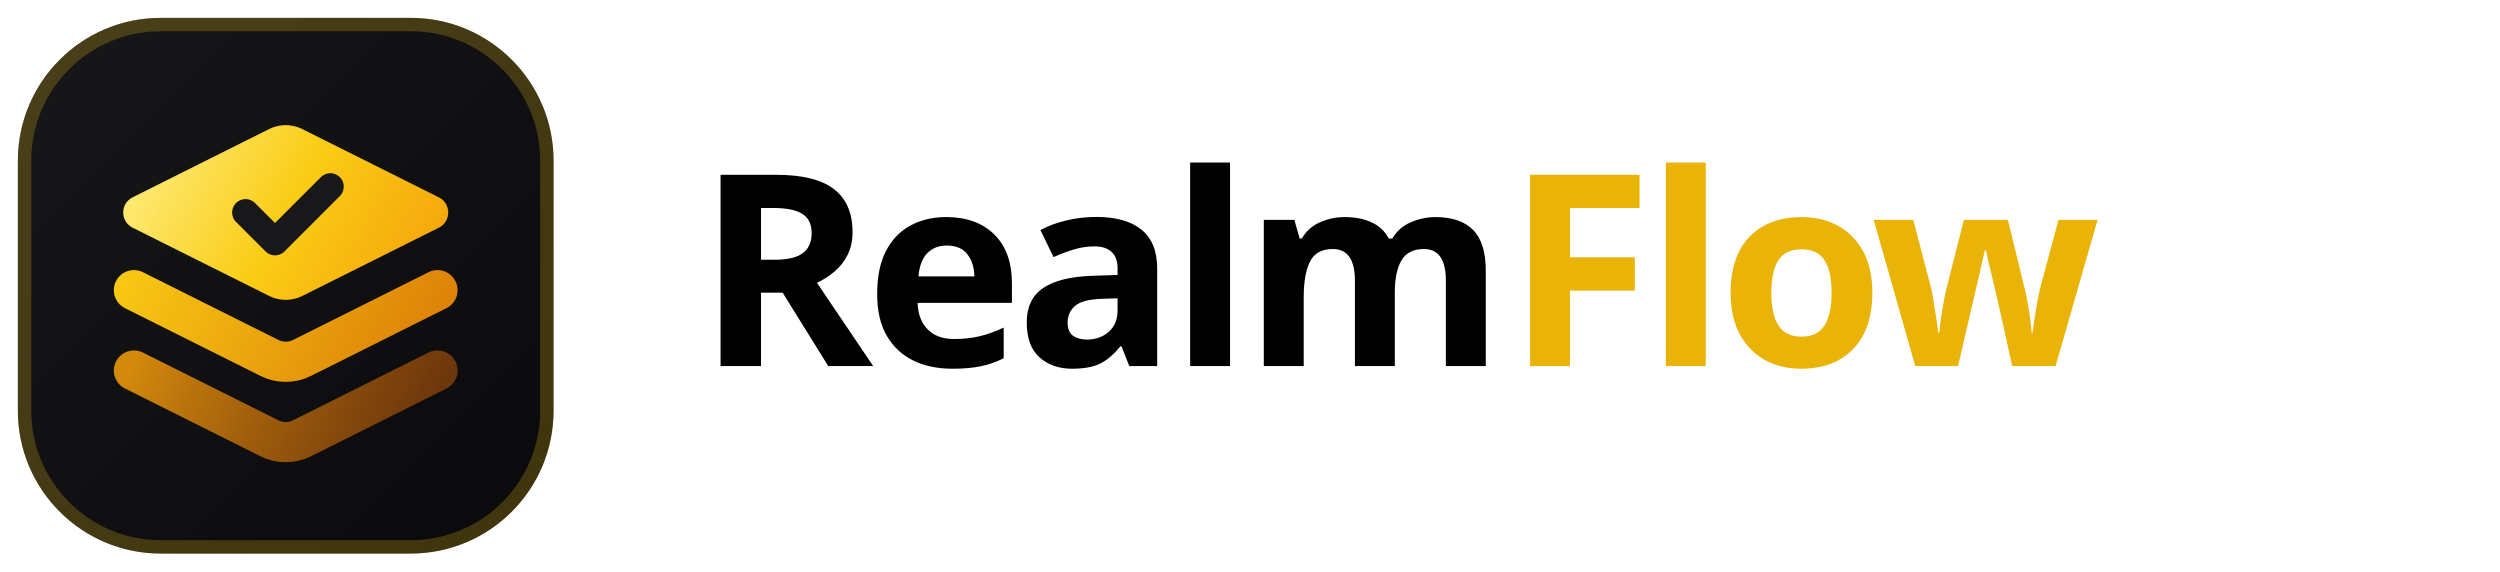
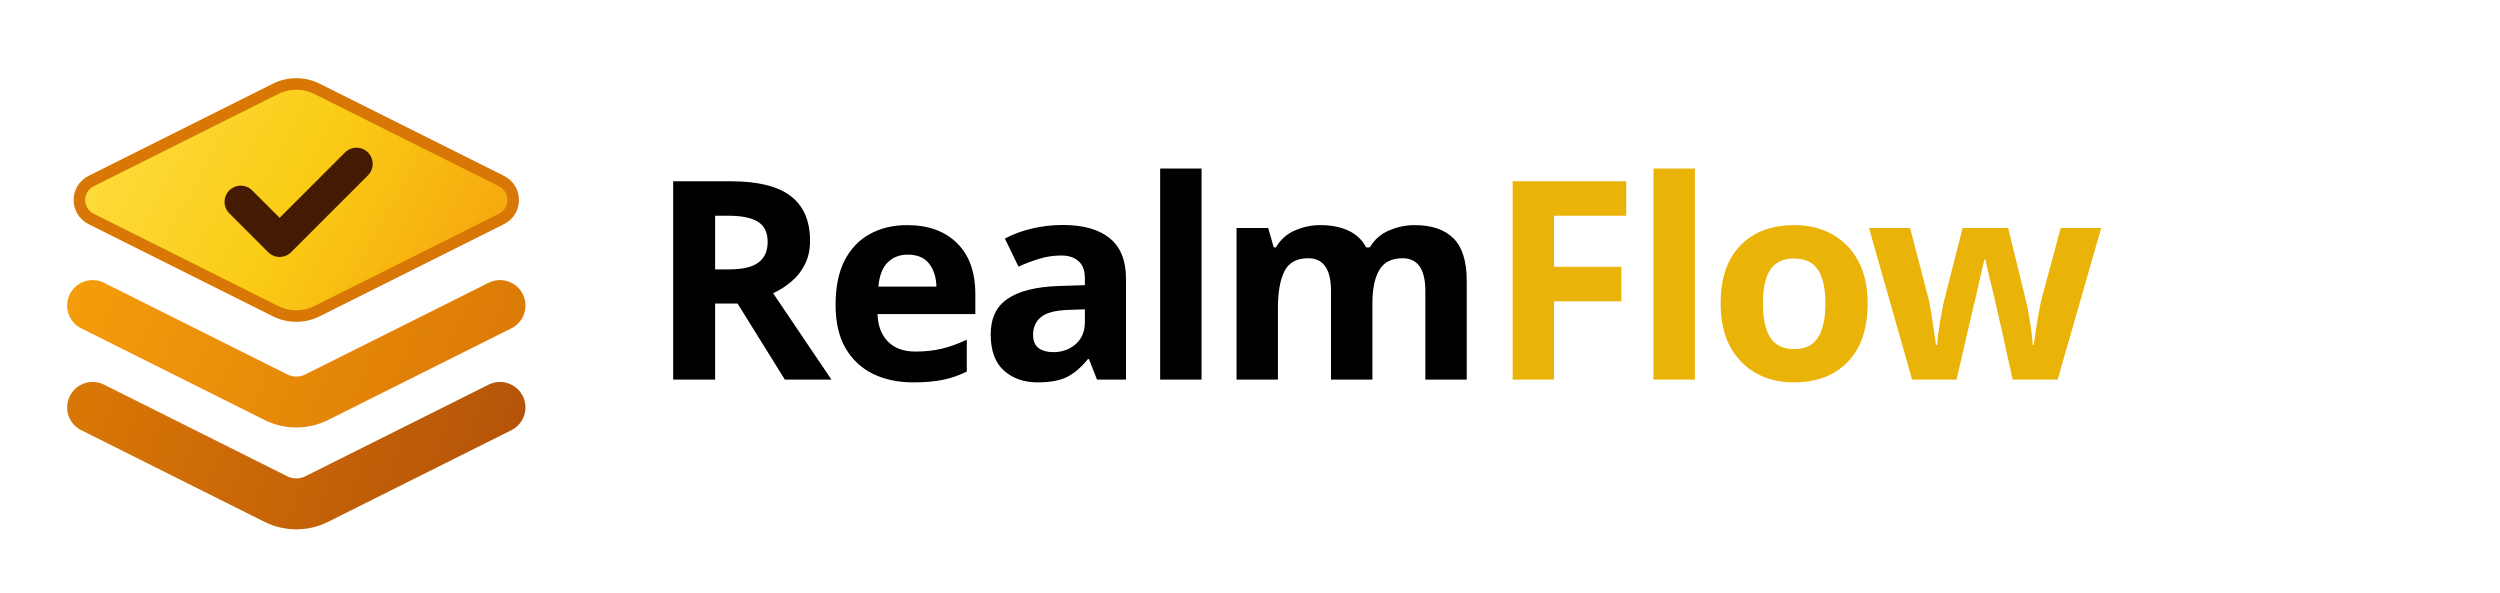
- <svg xmlns="http://www.w3.org/2000/svg" viewBox="0 0 280 64" fill="none">
+ <svg xmlns="http://www.w3.org/2000/svg" viewBox="0 0 270 64" fill="none">
  <defs>
-     <linearGradient id="logo-bg" x1="0" y1="0" x2="64" y2="64" gradientUnits="userSpaceOnUse">
-       <stop offset="0%" stop-color="#18181B" />
-       <stop offset="100%" stop-color="#09090B" />
-     </linearGradient>
-     <linearGradient id="logo-gold-top" x1="14" y1="14" x2="50" y2="34" gradientUnits="userSpaceOnUse">
-       <stop offset="0%" stop-color="#FEF08A" />
+     <linearGradient id="logo-gold-top" x1="8" y1="8" x2="56" y2="34" gradientUnits="userSpaceOnUse">
+       <stop offset="0%" stop-color="#FDE047" />
      <stop offset="50%" stop-color="#FACC15" />
      <stop offset="100%" stop-color="#F59E0B" />
    </linearGradient>
-     <linearGradient id="logo-gold-mid" x1="14" y1="26" x2="50" y2="46" gradientUnits="userSpaceOnUse">
-       <stop offset="0%" stop-color="#FACC15" />
+     <linearGradient id="logo-gold-mid" x1="8" y1="26" x2="56" y2="46" gradientUnits="userSpaceOnUse">
+       <stop offset="0%" stop-color="#F59E0B" />
      <stop offset="100%" stop-color="#D97706" />
    </linearGradient>
-     <linearGradient id="logo-gold-bot" x1="16" y1="38" x2="48" y2="52" gradientUnits="userSpaceOnUse">
-       <stop offset="0%" stop-color="#F59E0B" stop-opacity="0.85" />
-       <stop offset="100%" stop-color="#B45309" stop-opacity="0.55" />
+     <linearGradient id="logo-gold-bot" x1="10" y1="40" x2="54" y2="56" gradientUnits="userSpaceOnUse">
+       <stop offset="0%" stop-color="#D97706" />
+       <stop offset="100%" stop-color="#B45309" />
    </linearGradient>
  </defs>
-   <rect x="2" y="2" width="60" height="60" rx="16" fill="url(#logo-bg)" />
-   <rect x="2.75" y="2.75" width="58.5" height="58.5" rx="15.25" stroke="#FACC15" stroke-opacity="0.22" stroke-width="1.5" />
-   <path d="M15 41.5L30.2 49.1C31.33 49.66 32.67 49.66 33.8 49.1L49 41.5" stroke="url(#logo-gold-bot)" stroke-width="4.5" stroke-linecap="round" stroke-linejoin="round" />
-   <path d="M15 32.5L30.2 40.1C31.33 40.66 32.67 40.66 33.8 40.1L49 32.5" stroke="url(#logo-gold-mid)" stroke-width="4.5" stroke-linecap="round" stroke-linejoin="round" />
-   <path d="M30.15 14.45L14.85 22.1C13.45 22.8 13.45 24.8 14.85 25.5L30.15 33.15C31.31 33.73 32.69 33.73 33.85 33.15L49.15 25.5C50.55 24.8 50.55 22.8 49.15 22.1L33.85 14.45C32.69 13.87 31.31 13.87 30.15 14.45Z" fill="url(#logo-gold-top)" />
-   <path d="M27.5 23.8L30.8 27.1L37 20.9" stroke="#18181B" stroke-width="3" stroke-linecap="round" stroke-linejoin="round" />
-   <text x="78" y="41" fill="currentColor" font-family="Outfit Variable, Geist Variable, system-ui, sans-serif" font-size="30" font-weight="700" letter-spacing="-0.03em">
+   <path d="M10 44L29.8 53.9C31.18 54.59 32.82 54.59 34.2 53.9L54 44" stroke="url(#logo-gold-bot)" stroke-width="5.5" stroke-linecap="round" stroke-linejoin="round" />
+   <path d="M10 33L29.8 42.9C31.18 43.59 32.82 43.59 34.2 42.9L54 33" stroke="url(#logo-gold-mid)" stroke-width="5.5" stroke-linecap="round" stroke-linejoin="round" />
+   <path d="M29.75 9.6L9.85 19.55C8.15 20.4 8.15 22.8 9.85 23.65L29.75 33.6C31.17 34.31 32.83 34.31 34.25 33.6L54.15 23.65C55.85 22.8 55.85 20.4 54.15 19.55L34.25 9.6C32.83 8.89 31.17 8.89 29.75 9.6Z" fill="url(#logo-gold-top)" stroke="#D97706" stroke-width="1.25" />
+   <path d="M26 21.8L30.2 26L38.5 17.7" stroke="#451A03" stroke-width="3.5" stroke-linecap="round" stroke-linejoin="round" />
+   <text x="70" y="41" fill="currentColor" font-family="Outfit Variable, Geist Variable, system-ui, sans-serif" font-size="30" font-weight="700" letter-spacing="-0.03em">
    Realm<tspan fill="#EAB308">Flow</tspan>
  </text>
</svg>
